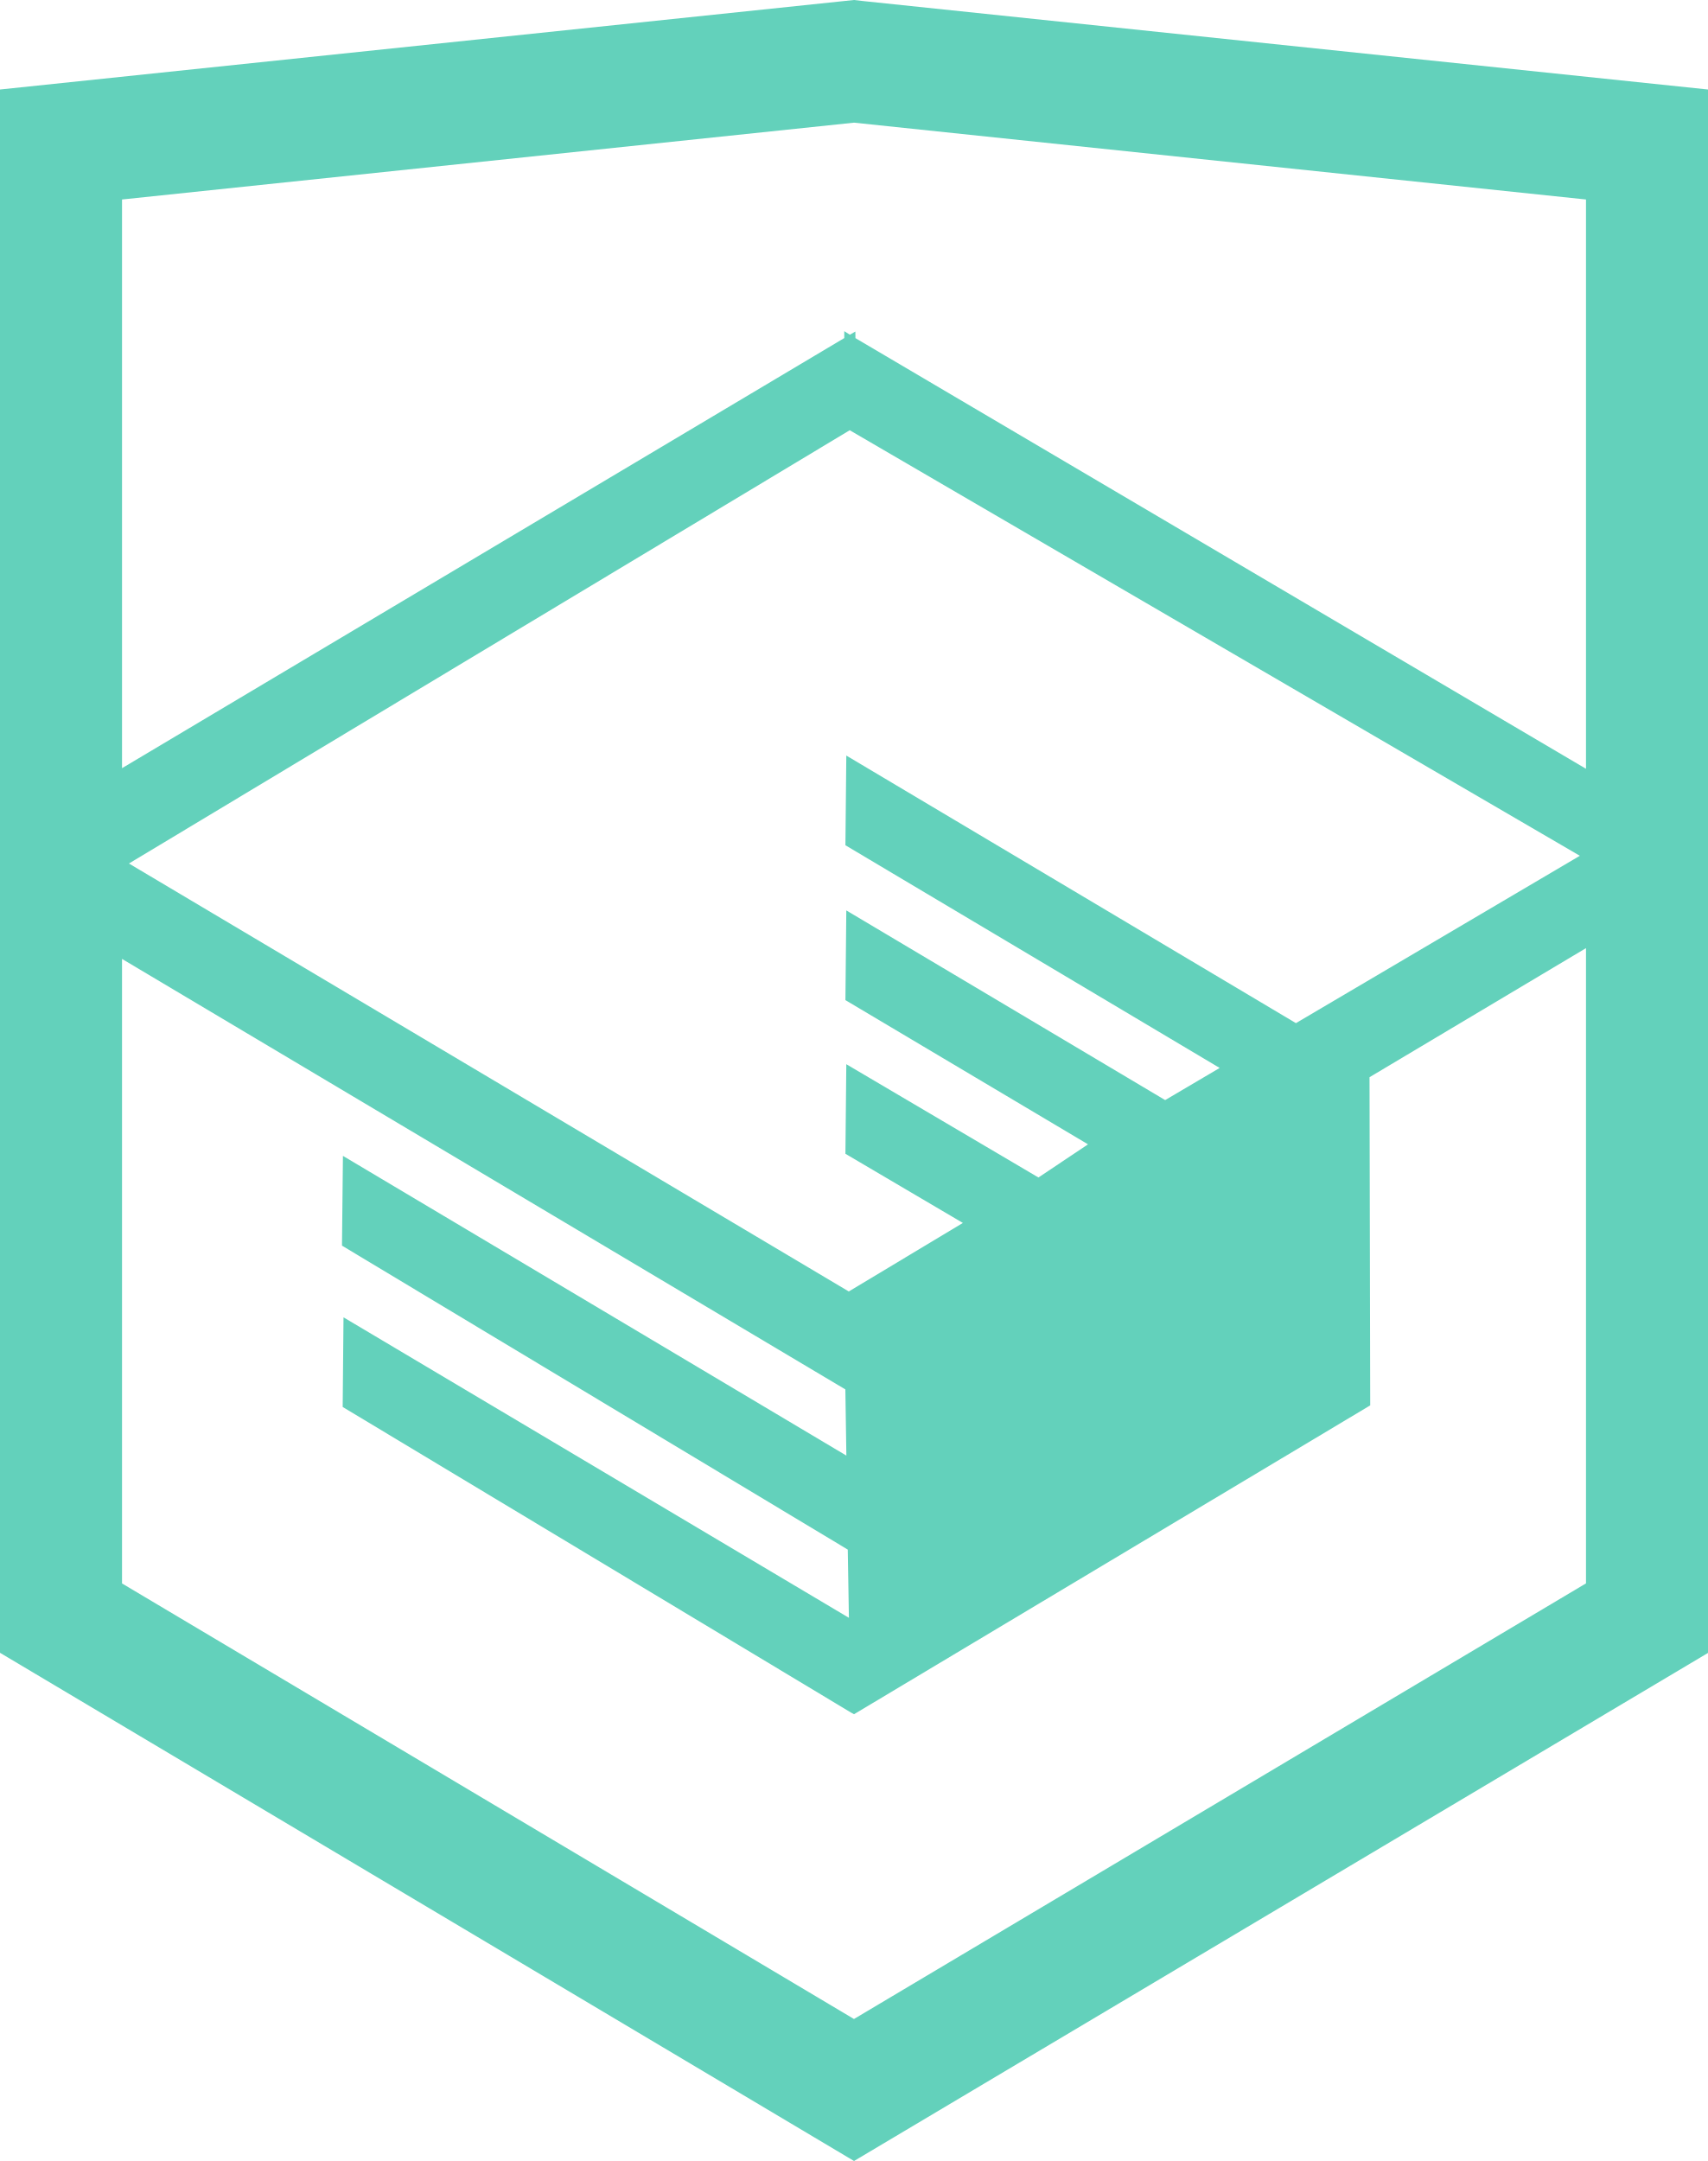
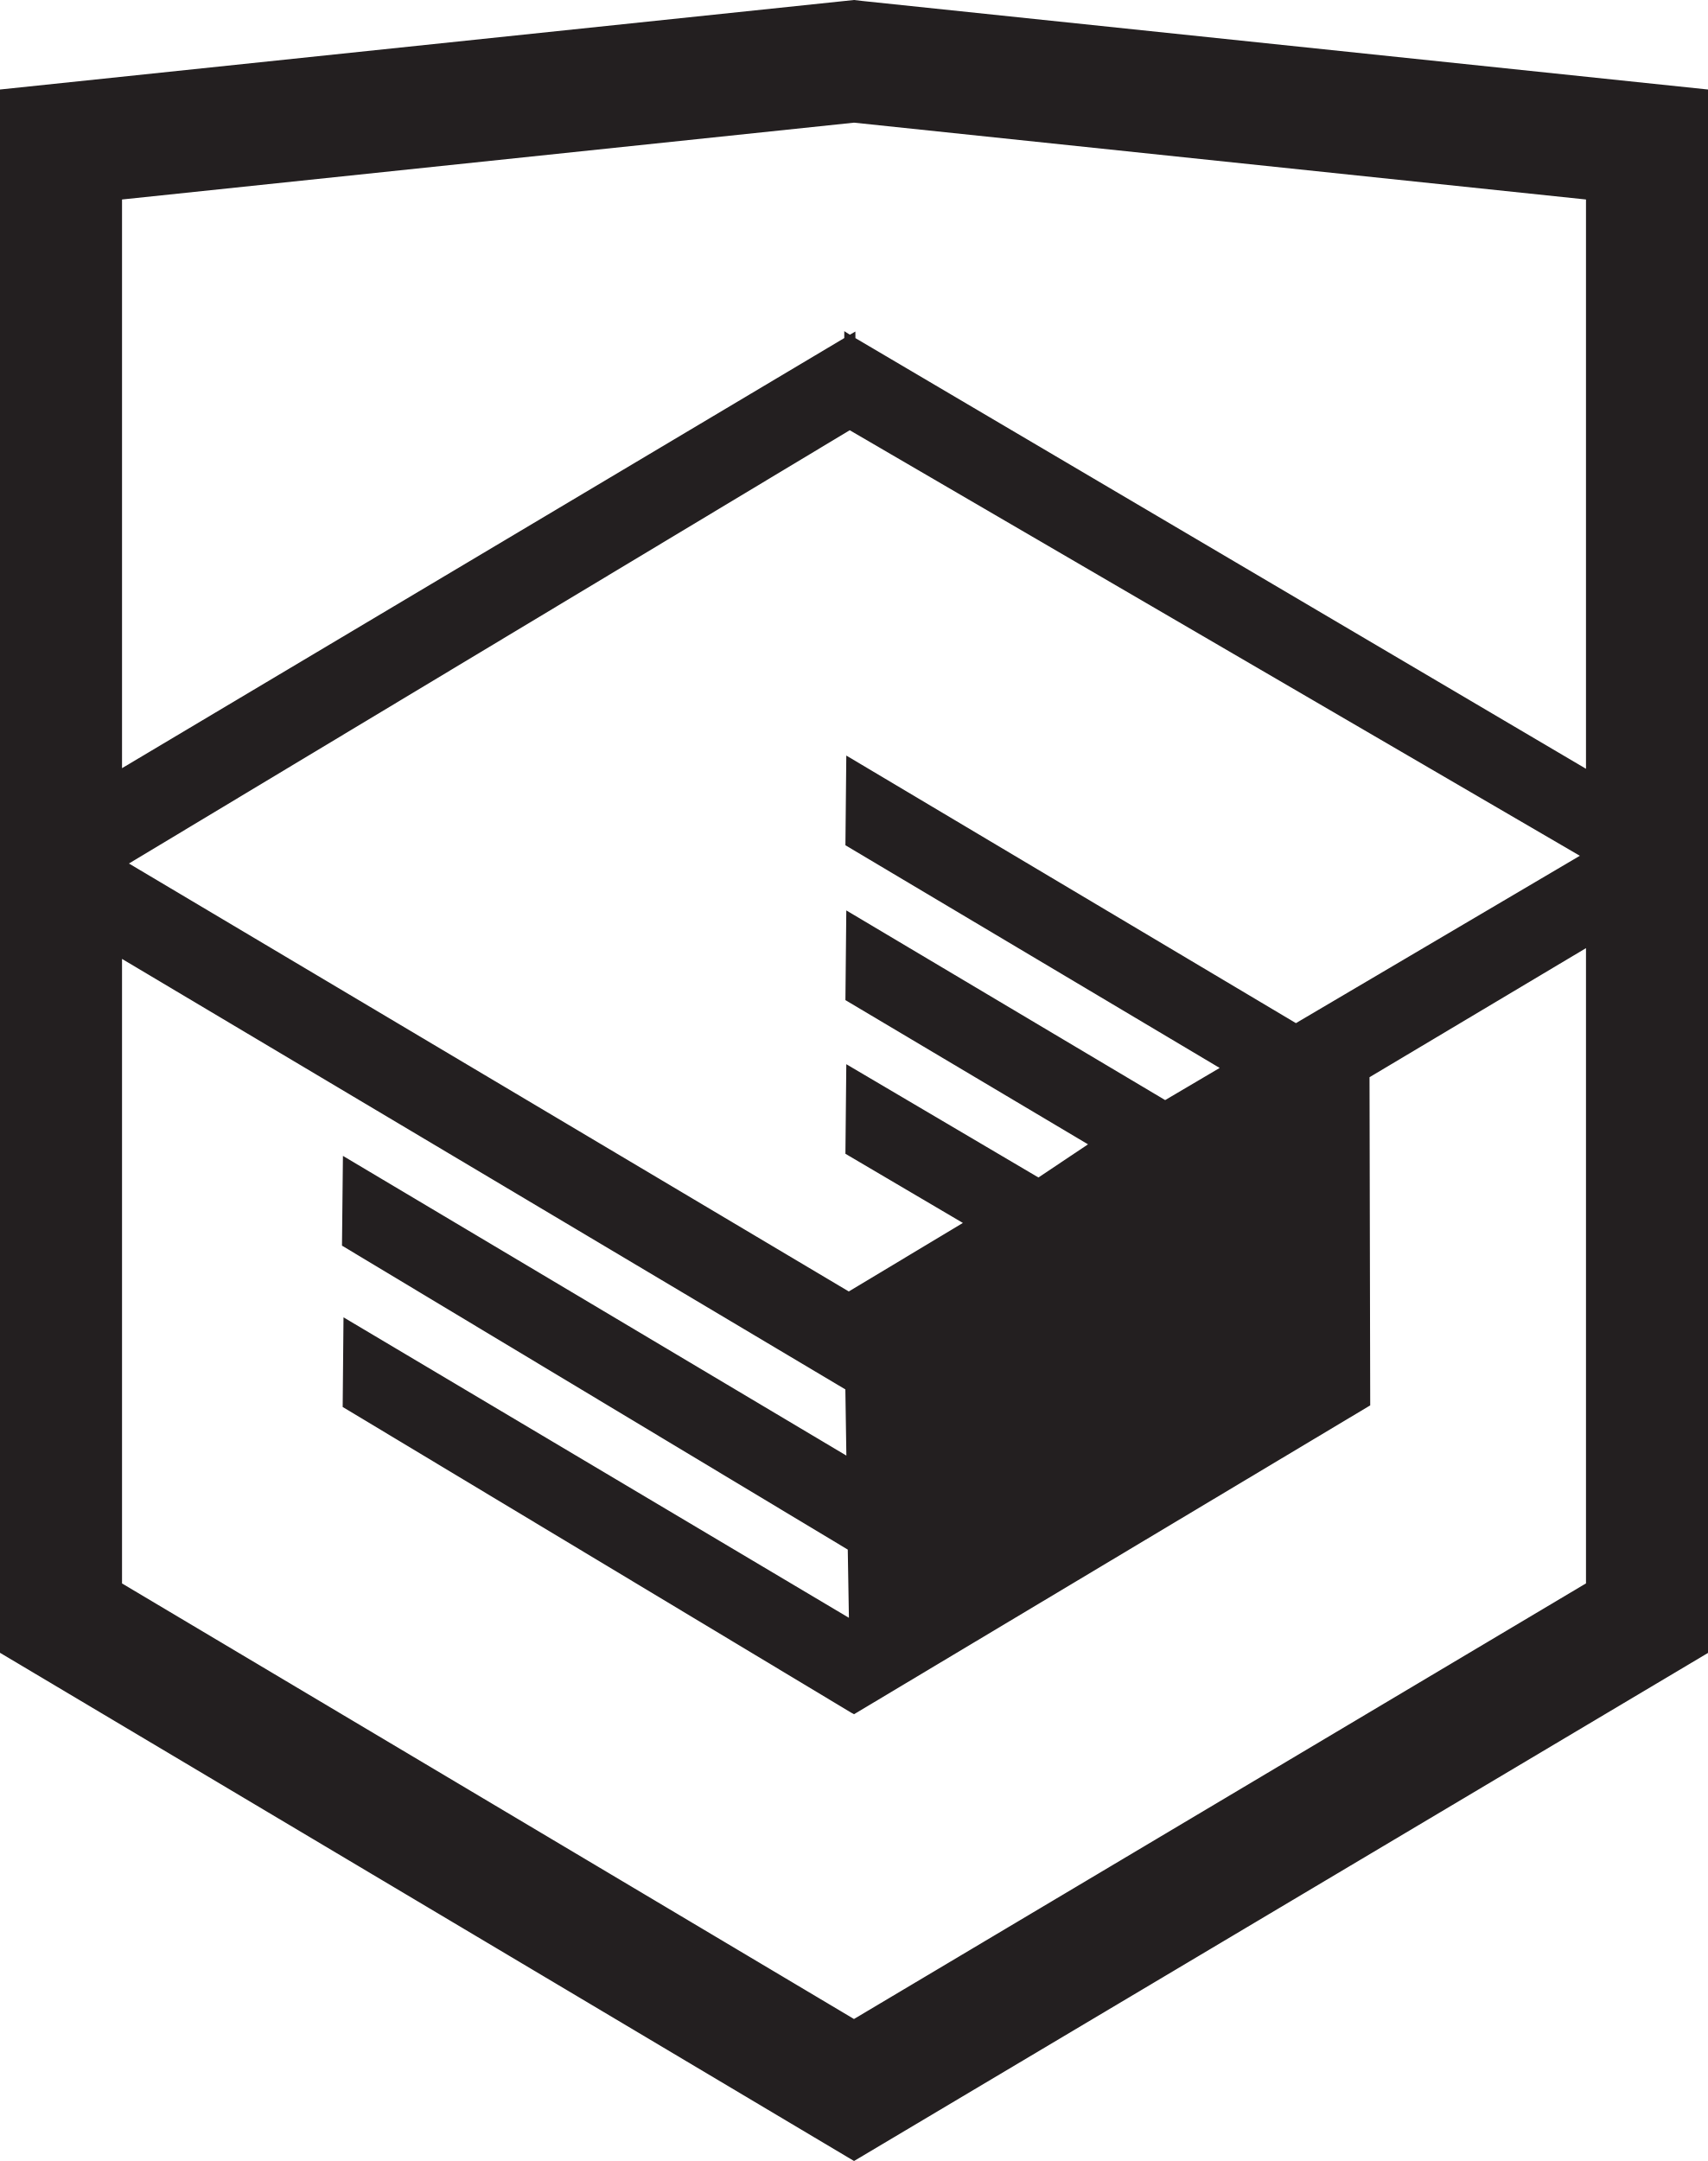
<svg xmlns="http://www.w3.org/2000/svg" version="1.1" id="Layer_1" x="0px" y="0px" width="26.943px" height="34.09px" viewBox="0 0 26.943 34.09" enable-background="new 0 0 26.943 34.09" xml:space="preserve">
-   <path fill="#63d1bb" d="M13.62,0.017L13.472,0L0,1.412v24.661l13.473,8.017l13.43-7.99l0.042-0.025V1.412L13.62,0.017z M25.019,12.127L13.495,5.334 L13.494,5.23l-0.087,0.05l-0.088-0.056v0.109L1.925,12.118V3.147l11.548-1.212l11.547,1.212V12.127z M13.405,6.787L24.923,13.5 l-4.479,2.64l-7.093-4.221l-0.014,1.415l5.904,3.513l-0.86,0.507l-5.03-2.992l-0.014,1.415l3.827,2.275l-0.782,0.523l-3.031-1.787 l-0.014,1.413l1.853,1.091l-1.8,1.081L2.034,13.622L13.405,6.787z M1.925,15.127l11.411,6.791l0.016,1.044L5.41,18.234L5.395,19.65 l7.979,4.795l0.018,1.076l-7.973-4.74l-0.013,1.414l8.021,4.822l0.046,0.025l8.143-4.872l-0.011-5.177l3.415-2.036v10.021 L13.472,31.85L1.925,24.979V15.127z" />
+   <path fill="#231F20" d="M13.62,0.017L13.472,0L0,1.412v24.661l13.473,8.017l13.43-7.99l0.042-0.025V1.412L13.62,0.017z M25.019,12.127L13.495,5.334 L13.494,5.23l-0.087,0.05l-0.088-0.056v0.109L1.925,12.118V3.147l11.548-1.212l11.547,1.212V12.127z M13.405,6.787L24.923,13.5 l-4.479,2.64l-7.093-4.221l-0.014,1.415l5.904,3.513l-0.86,0.507l-5.03-2.992l-0.014,1.415l3.827,2.275l-0.782,0.523l-3.031-1.787 l-0.014,1.413l1.853,1.091l-1.8,1.081L2.034,13.622L13.405,6.787z M1.925,15.127l11.411,6.791l0.016,1.044L5.41,18.234L5.395,19.65 l7.979,4.795l0.018,1.076l-7.973-4.74l-0.013,1.414l8.021,4.822l0.046,0.025l8.143-4.872l-0.011-5.177l3.415-2.036v10.021 L13.472,31.85L1.925,24.979V15.127z" />
</svg>
